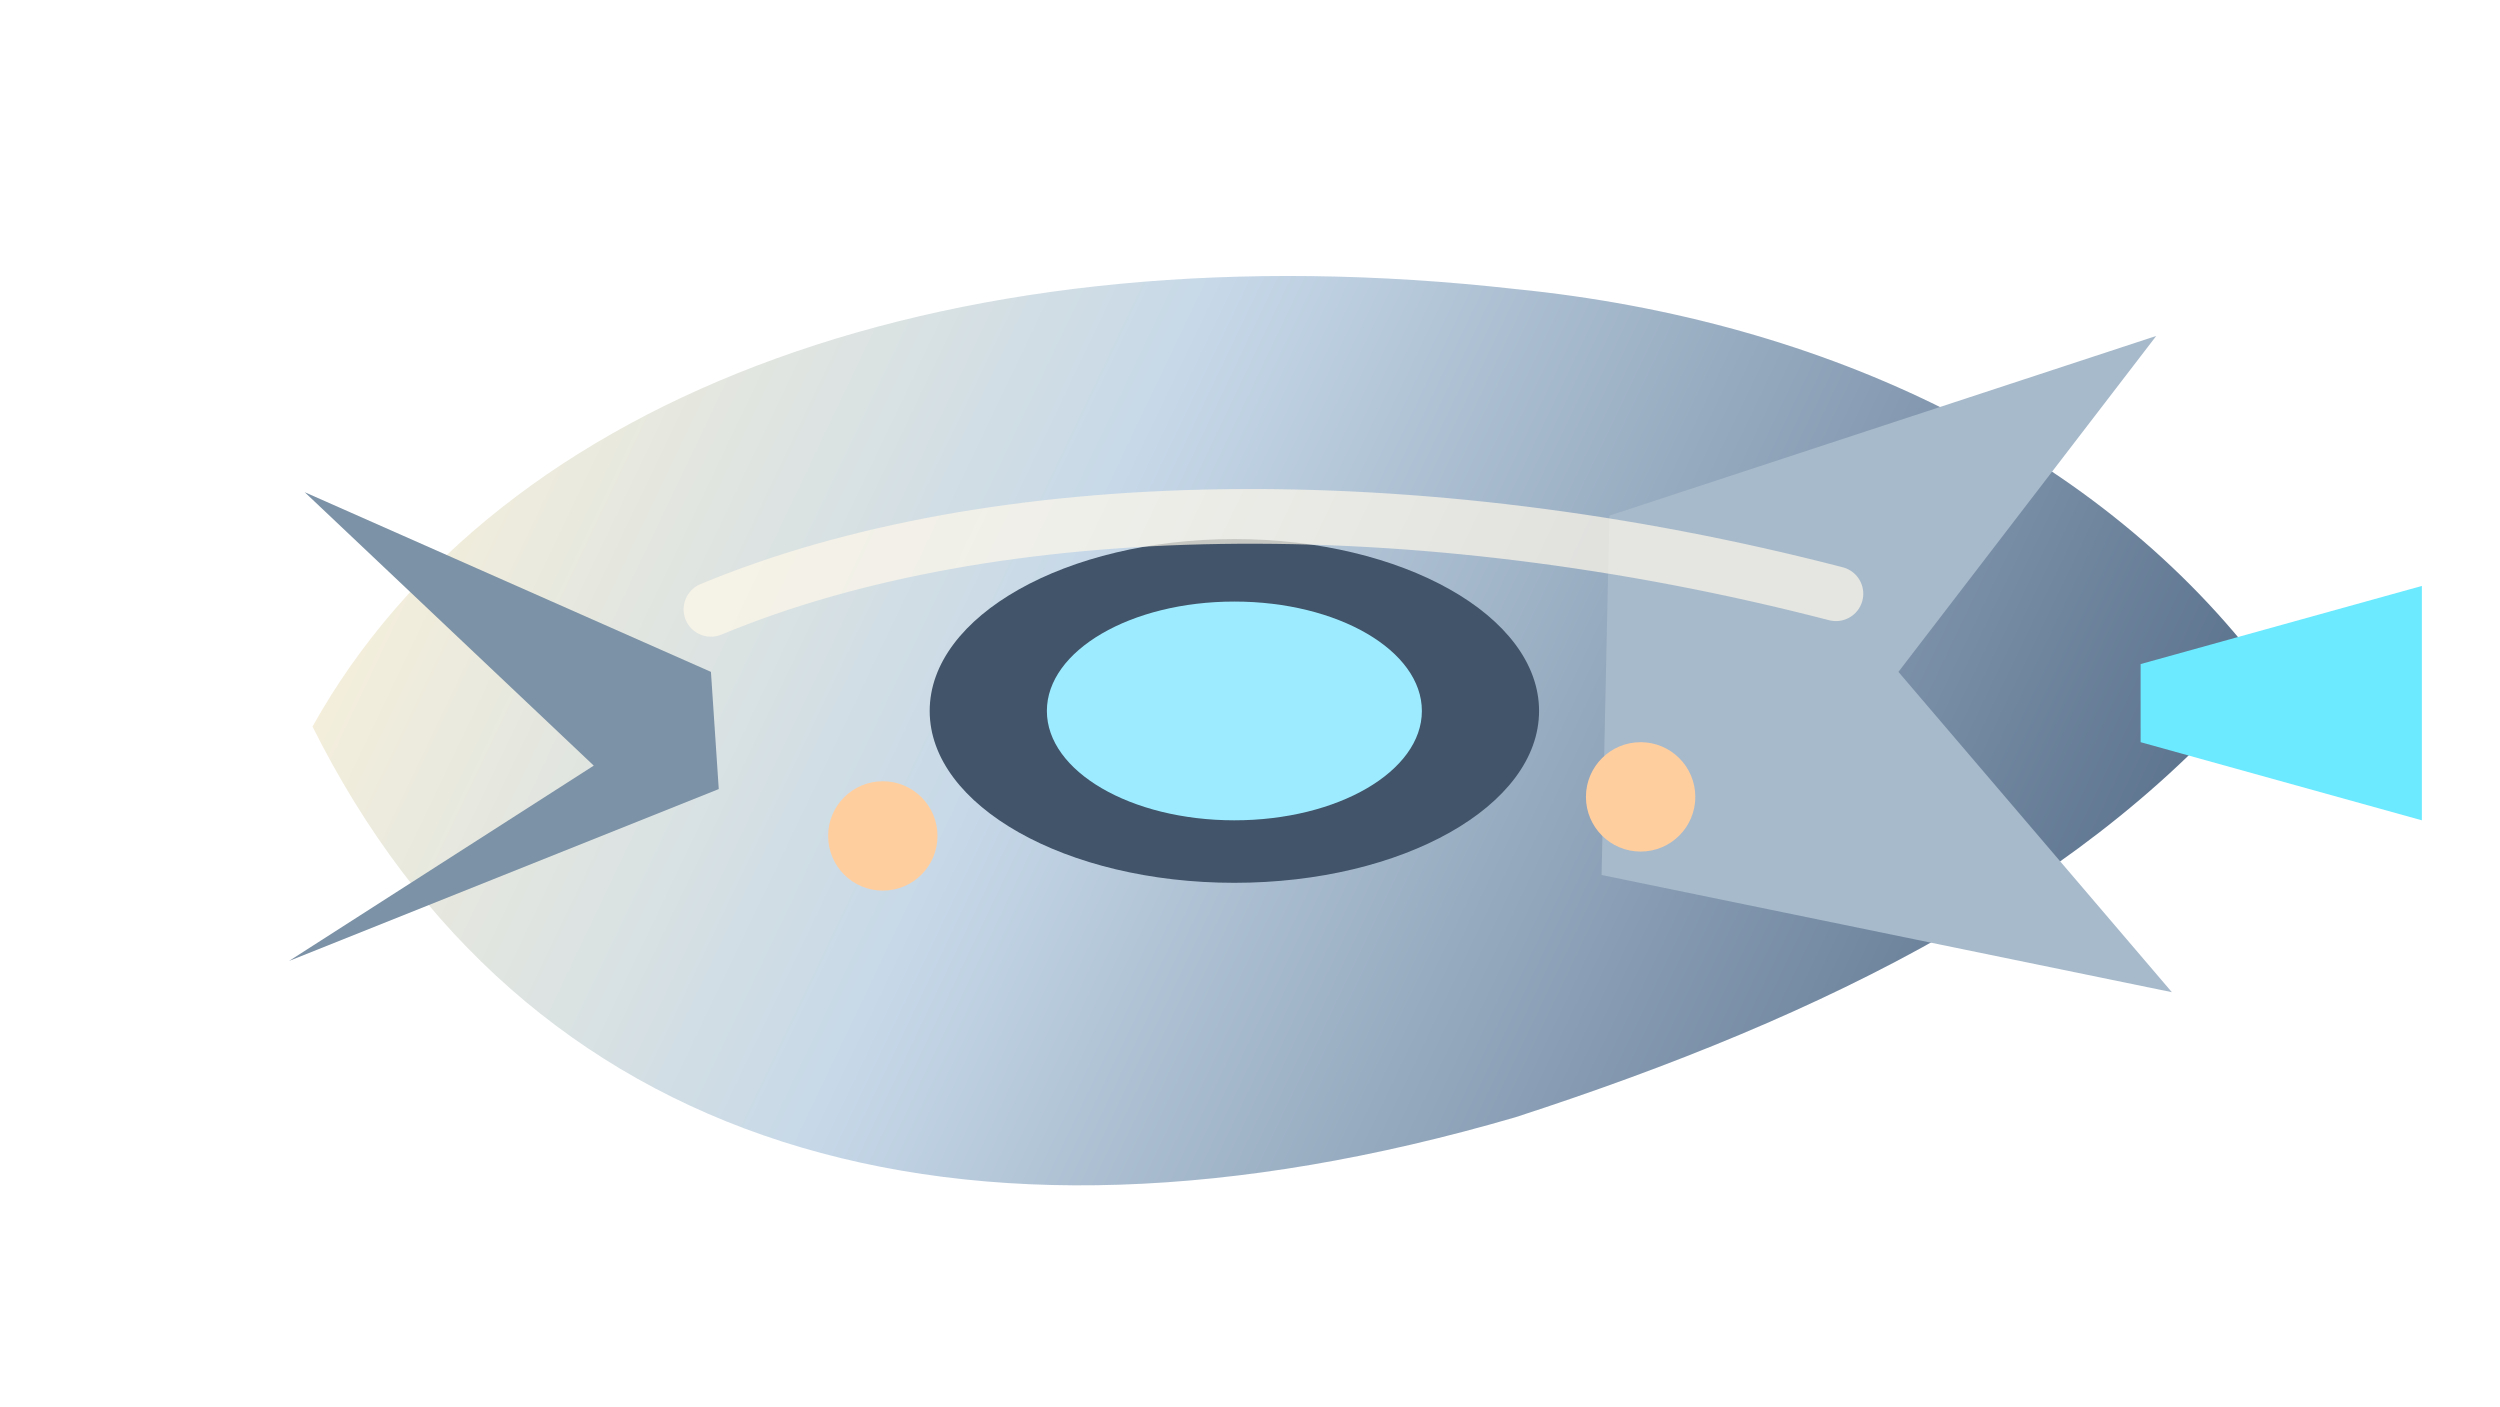
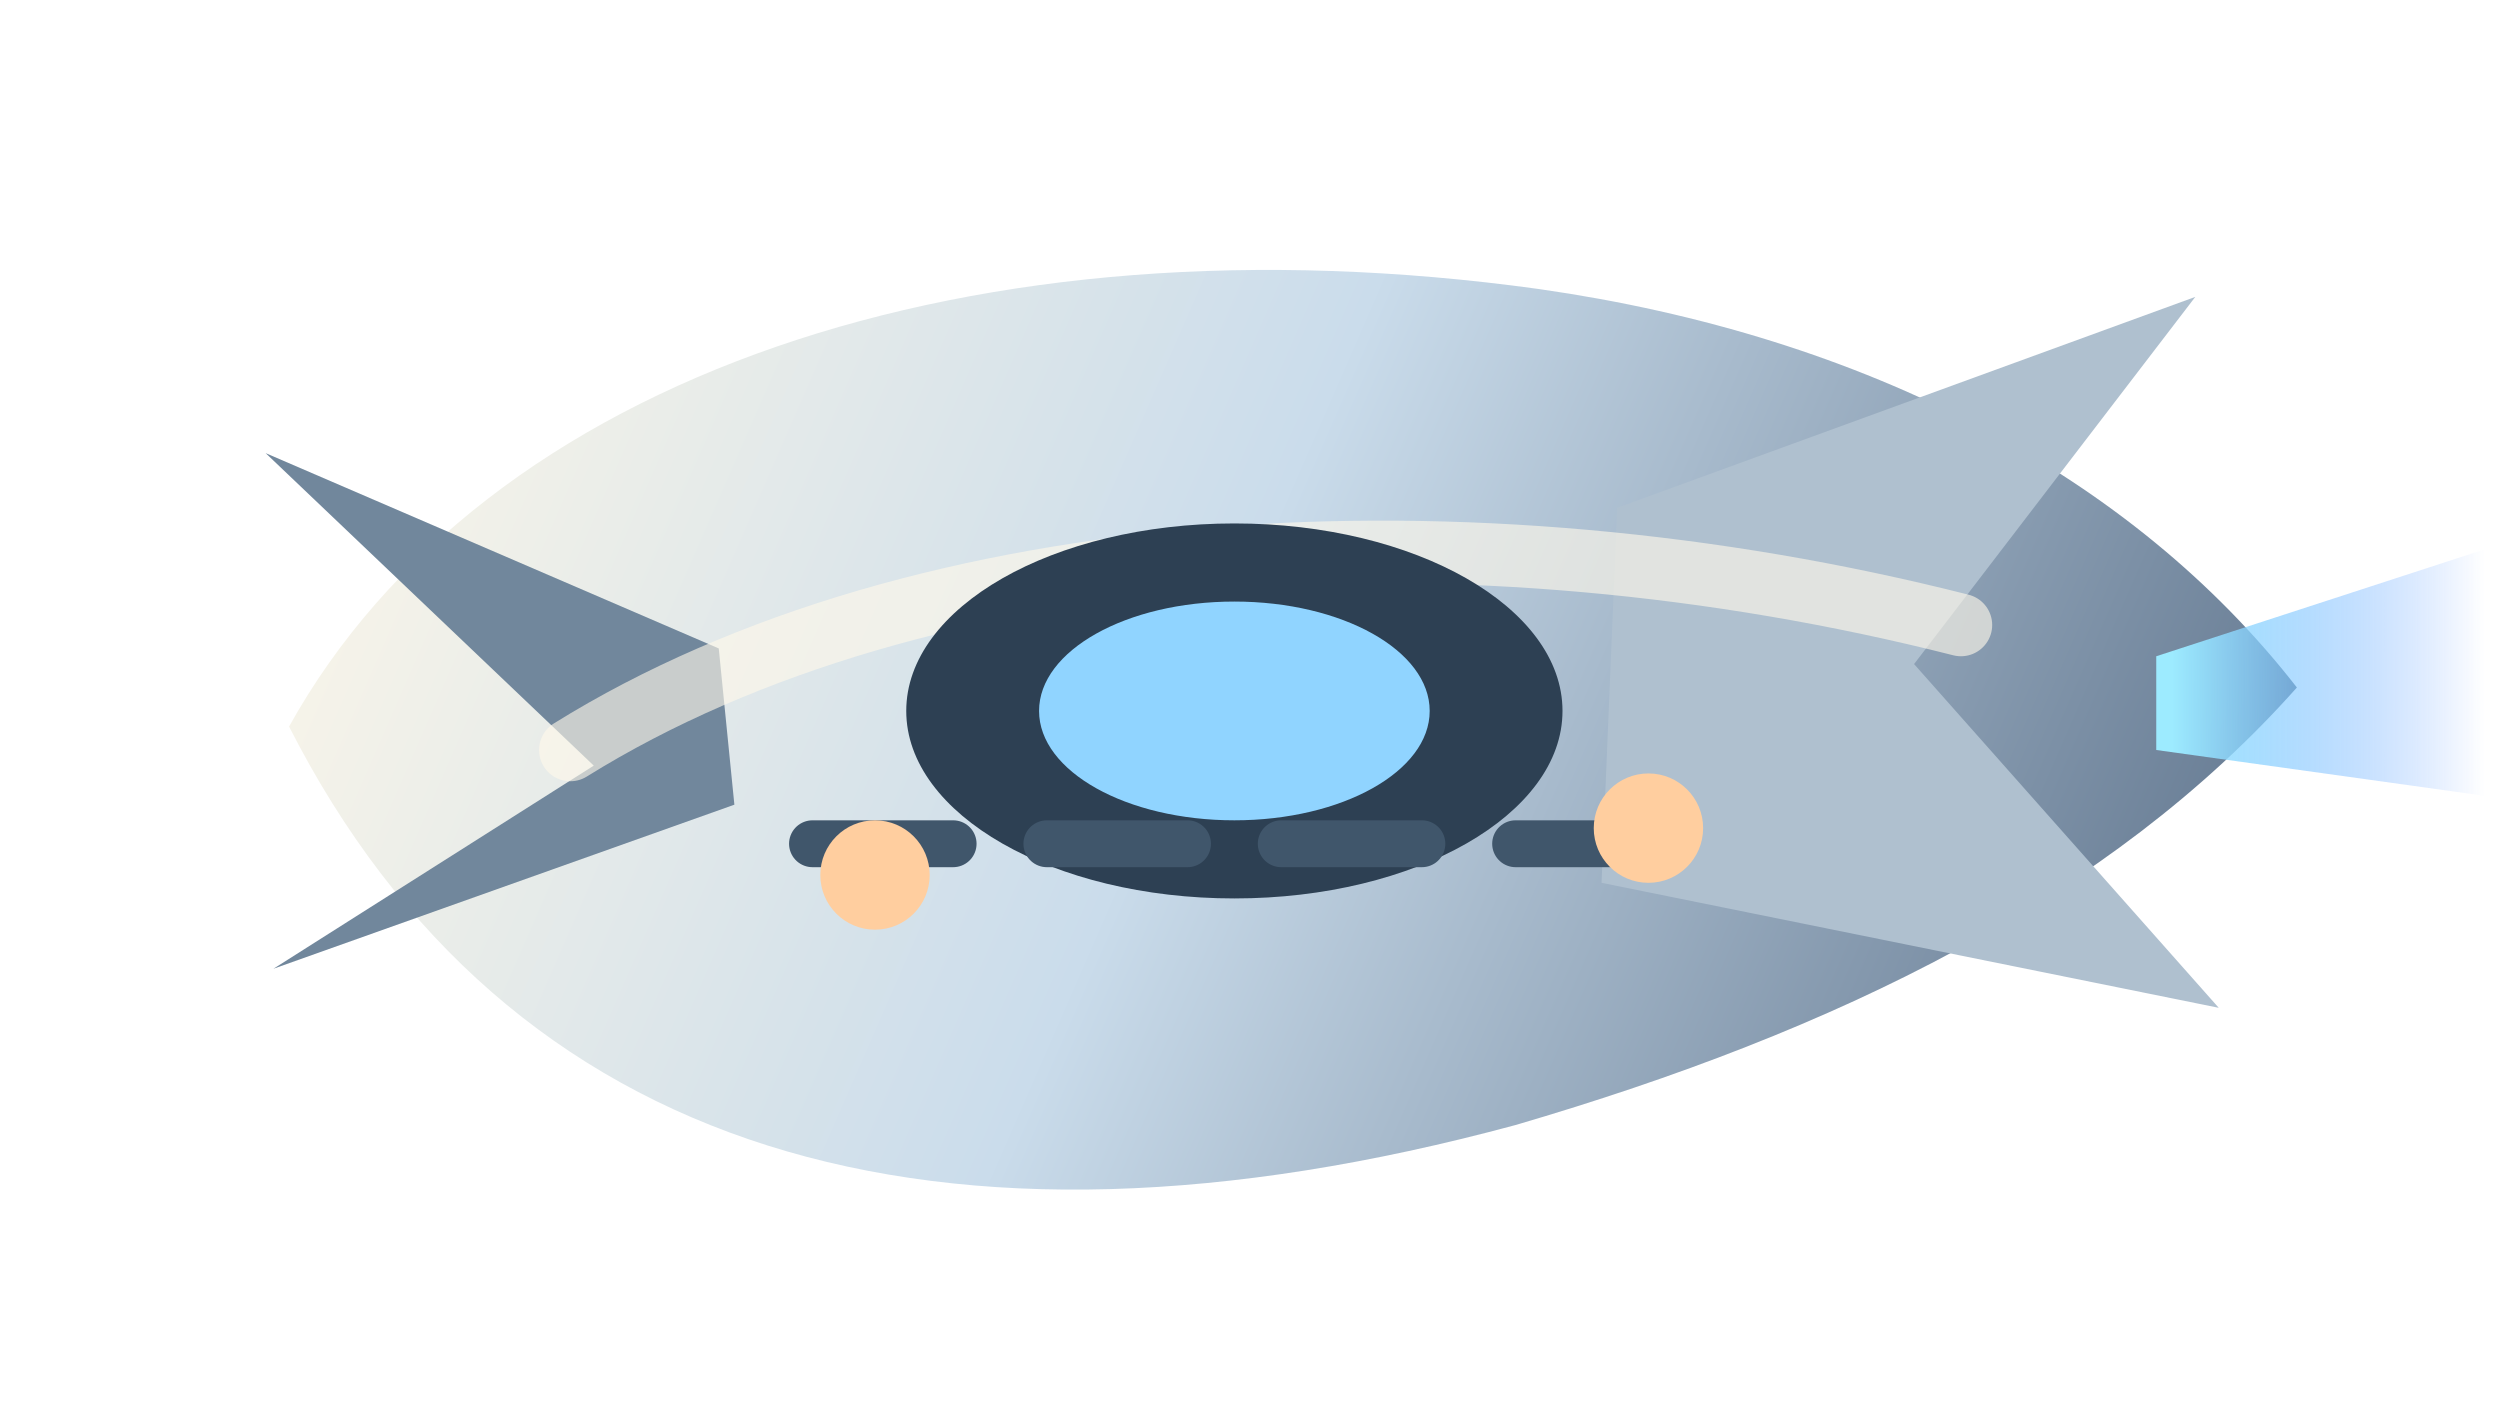
<svg xmlns="http://www.w3.org/2000/svg" width="320" height="180" viewBox="0 0 320 180" fill="none">
  <defs>
-     <linearGradient id="falconHull" x1="42" y1="42" x2="260" y2="146" gradientUnits="userSpaceOnUse">
-       <stop stop-color="#FFF4D8" />
-       <stop offset="0.42" stop-color="#C6D8E8" />
-       <stop offset="1" stop-color="#5C738E" />
+     <linearGradient id="falconHull" x1="38" y1="34" x2="292" y2="145" gradientUnits="userSpaceOnUse">
+       <stop stop-color="#FFF8E8" />
+       <stop offset="0.46" stop-color="#CADCEB" />
+       <stop offset="1" stop-color="#596E87" />
+     </linearGradient>
+     <linearGradient id="falconFlame" x1="278" y1="86" x2="318" y2="86" gradientUnits="userSpaceOnUse">
+       <stop stop-color="#9DEBFF" />
+       <stop offset="1" stop-color="#4E8CFF" stop-opacity="0" />
    </linearGradient>
  </defs>
-   <path d="M40 93C64 50 123 29 194 37C234 41 269 58 290 86C268 113 234 130 194 143C122 164 67 147 40 93Z" fill="url(#falconHull)" />
-   <path d="M91 86L39 63L76 98L37 123L92 101" fill="#7C92A6" />
-   <path d="M206 66L276 43L243 86L278 127L205 112" fill="#A7BACB" />
-   <ellipse cx="158" cy="91" rx="39" ry="22" fill="#415469" />
-   <ellipse cx="158" cy="91" rx="24" ry="14" fill="#9DEBFF" />
-   <path d="M91 78C127 63 181 62 235 76" stroke="#FFF9EA" stroke-width="7" stroke-linecap="round" stroke-opacity="0.7" />
-   <circle cx="113" cy="107" r="7" fill="#FFCE9F" />
-   <circle cx="210" cy="102" r="7" fill="#FFCE9F" />
-   <path d="M274 85L310 75L310 105L274 95" fill="#6CEAFF" />
+   <g>
+     <animateTransform attributeName="transform" type="rotate" values="-1 160 90;2 160 90;-1 160 90" dur="2.8s" repeatCount="indefinite" />
+     <path d="M37 93C62 48 125 27 197 37C239 43 273 61 294 88C270 115 235 132 194 144C120 164 65 148 37 93Z" fill="url(#falconHull)" />
+     <path d="M92 83L34 58L76 98L35 124L94 103" fill="#71879C" />
+     <path d="M207 65L281 38L245 85L284 129L205 113" fill="#AFC0CF" />
+     <path d="M73 96C118 68 188 64 251 80" stroke="#FFF9EA" stroke-width="8" stroke-linecap="round" stroke-opacity="0.62" />
+     <ellipse cx="158" cy="91" rx="42" ry="24" fill="#2D4053" />
+     <ellipse cx="158" cy="91" rx="25" ry="14" fill="#90D4FF">
+       <animate attributeName="opacity" values="0.72;1;0.72" dur="1.15s" repeatCount="indefinite" />
+     </ellipse>
+     <path d="M104 108H214" stroke="#40566B" stroke-width="6" stroke-linecap="round" stroke-dasharray="18 12">
+       <animate attributeName="stroke-dashoffset" values="0;-30" dur="1.3s" repeatCount="indefinite" />
+     </path>
+     <circle cx="112" cy="112" r="7" fill="#FFCE9F" />
+     <circle cx="211" cy="106" r="7" fill="#FFCE9F" />
+   </g>
+   <path d="M276 84L319 70L319 102L276 96" fill="url(#falconFlame)">
+     <animate attributeName="opacity" values="0.45;1;0.45" dur="0.8s" repeatCount="indefinite" />
+   </path>
</svg>
